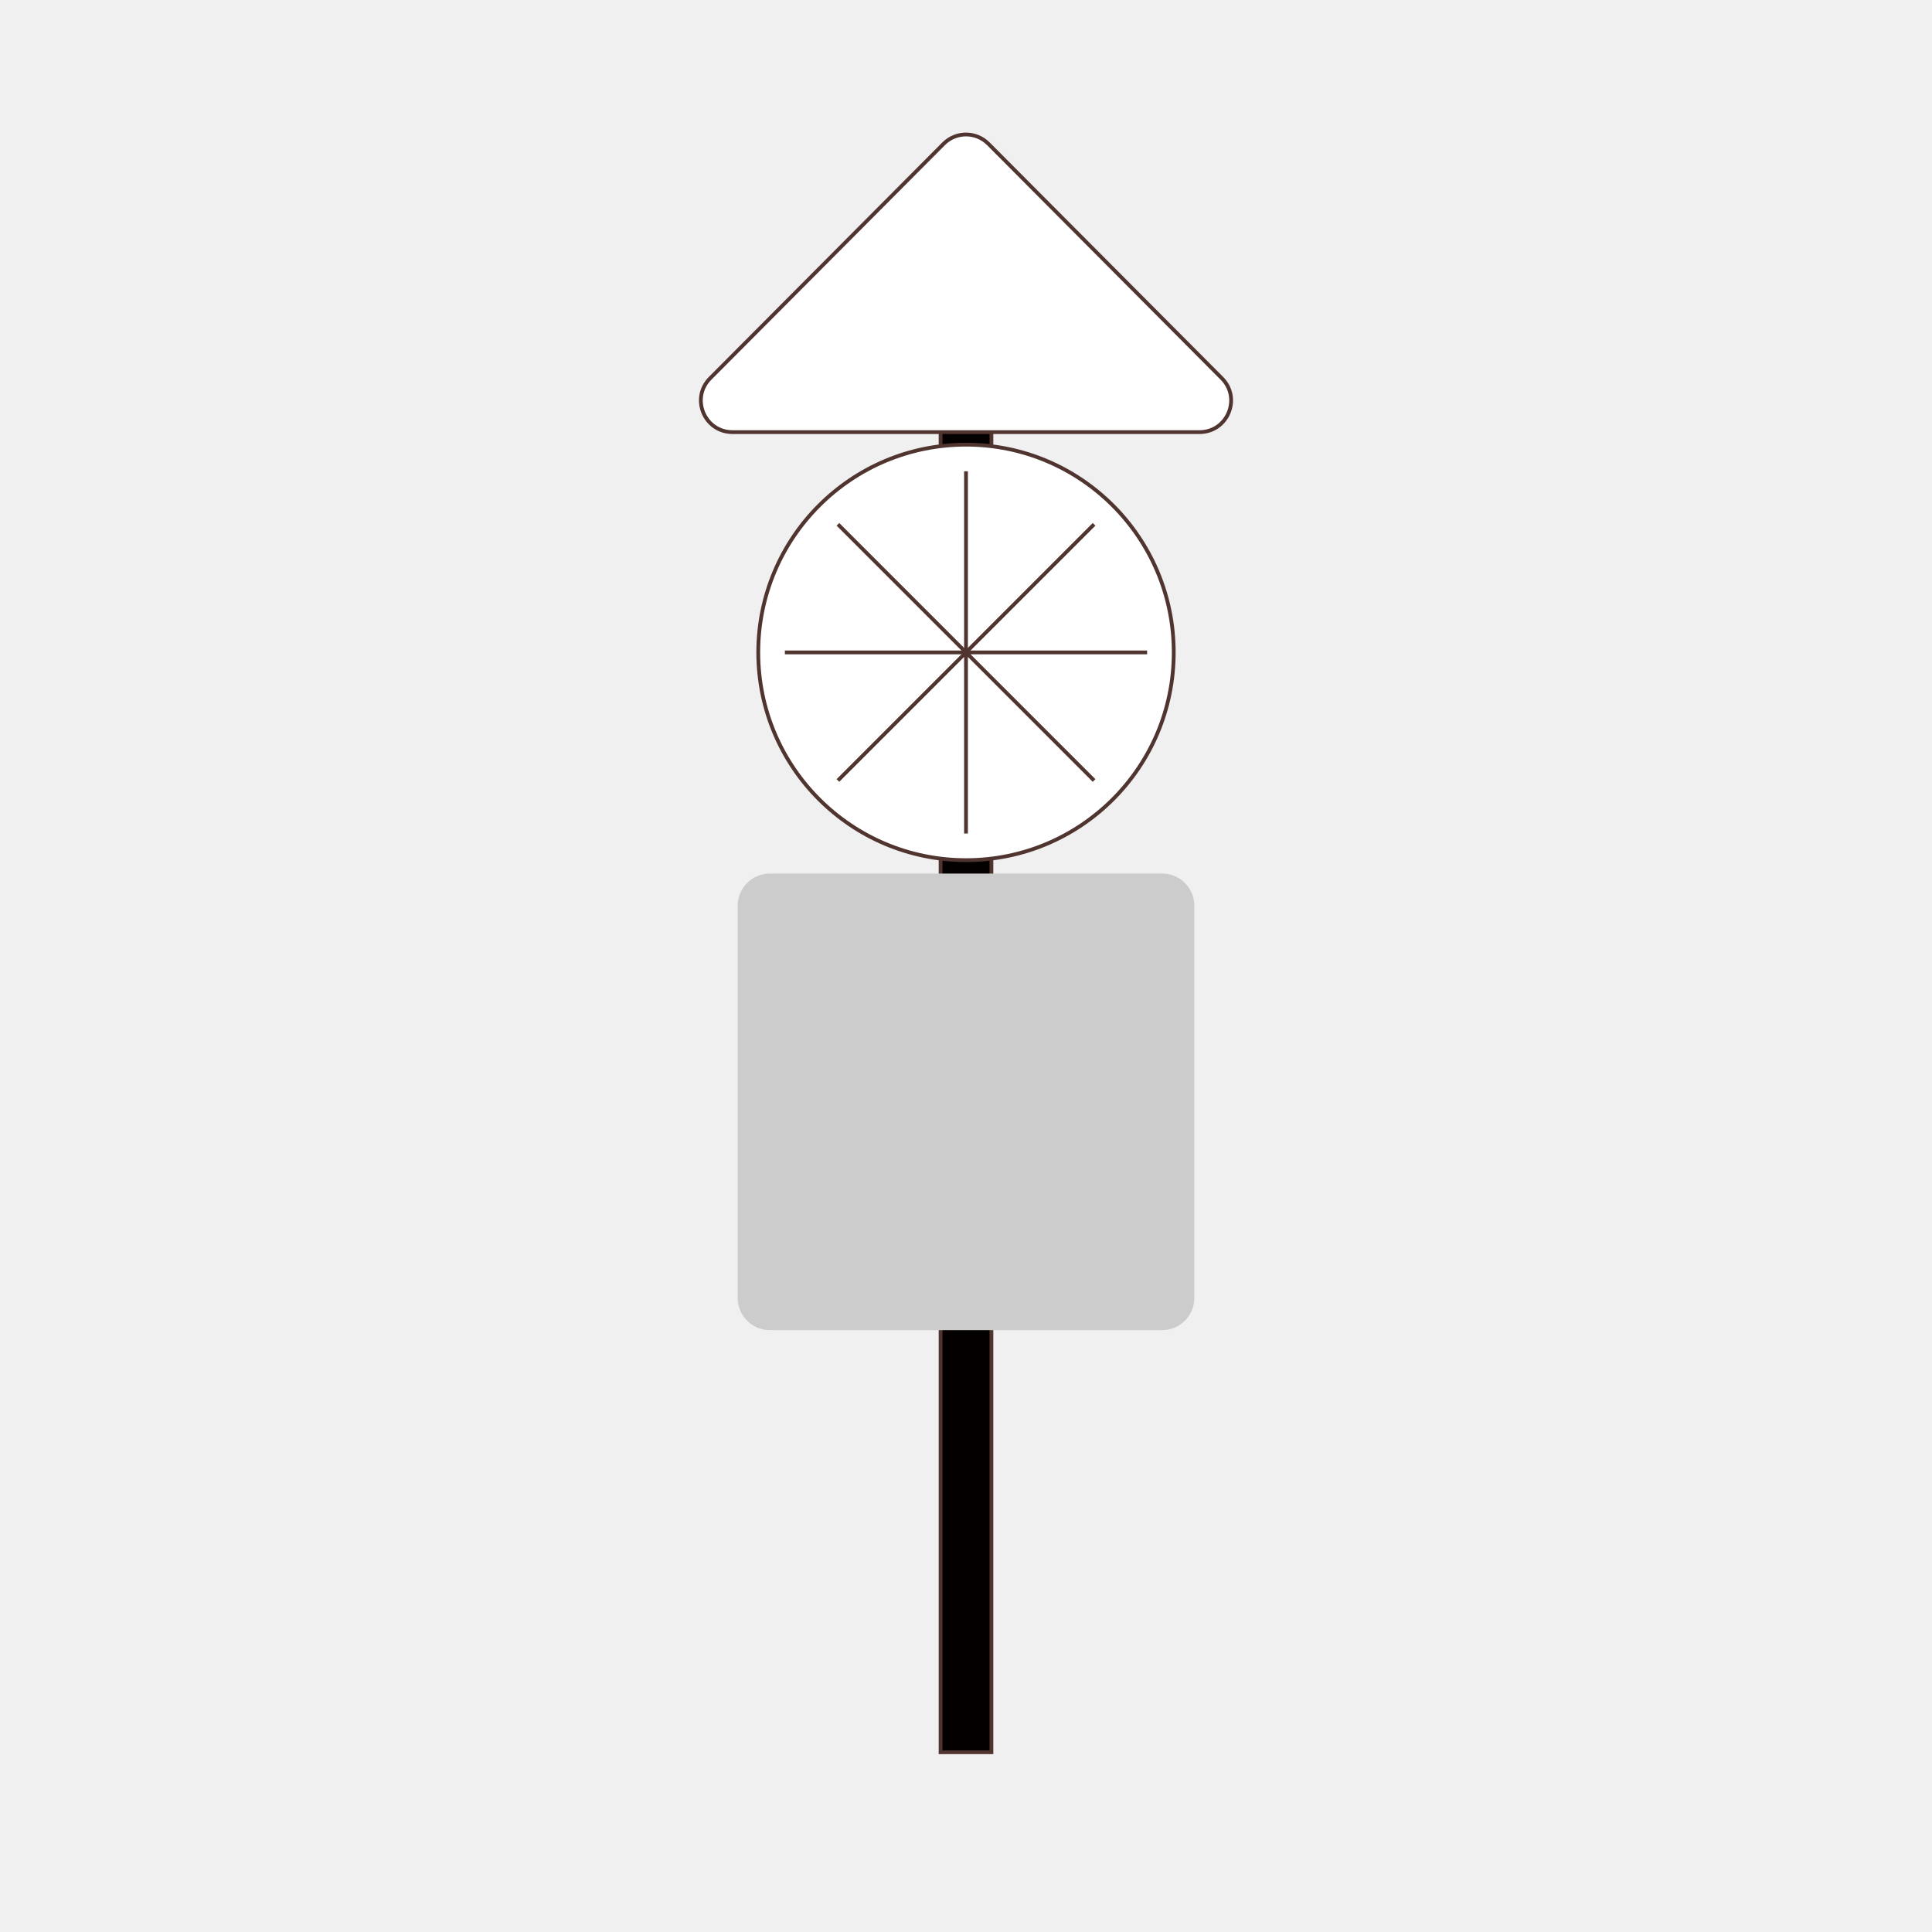
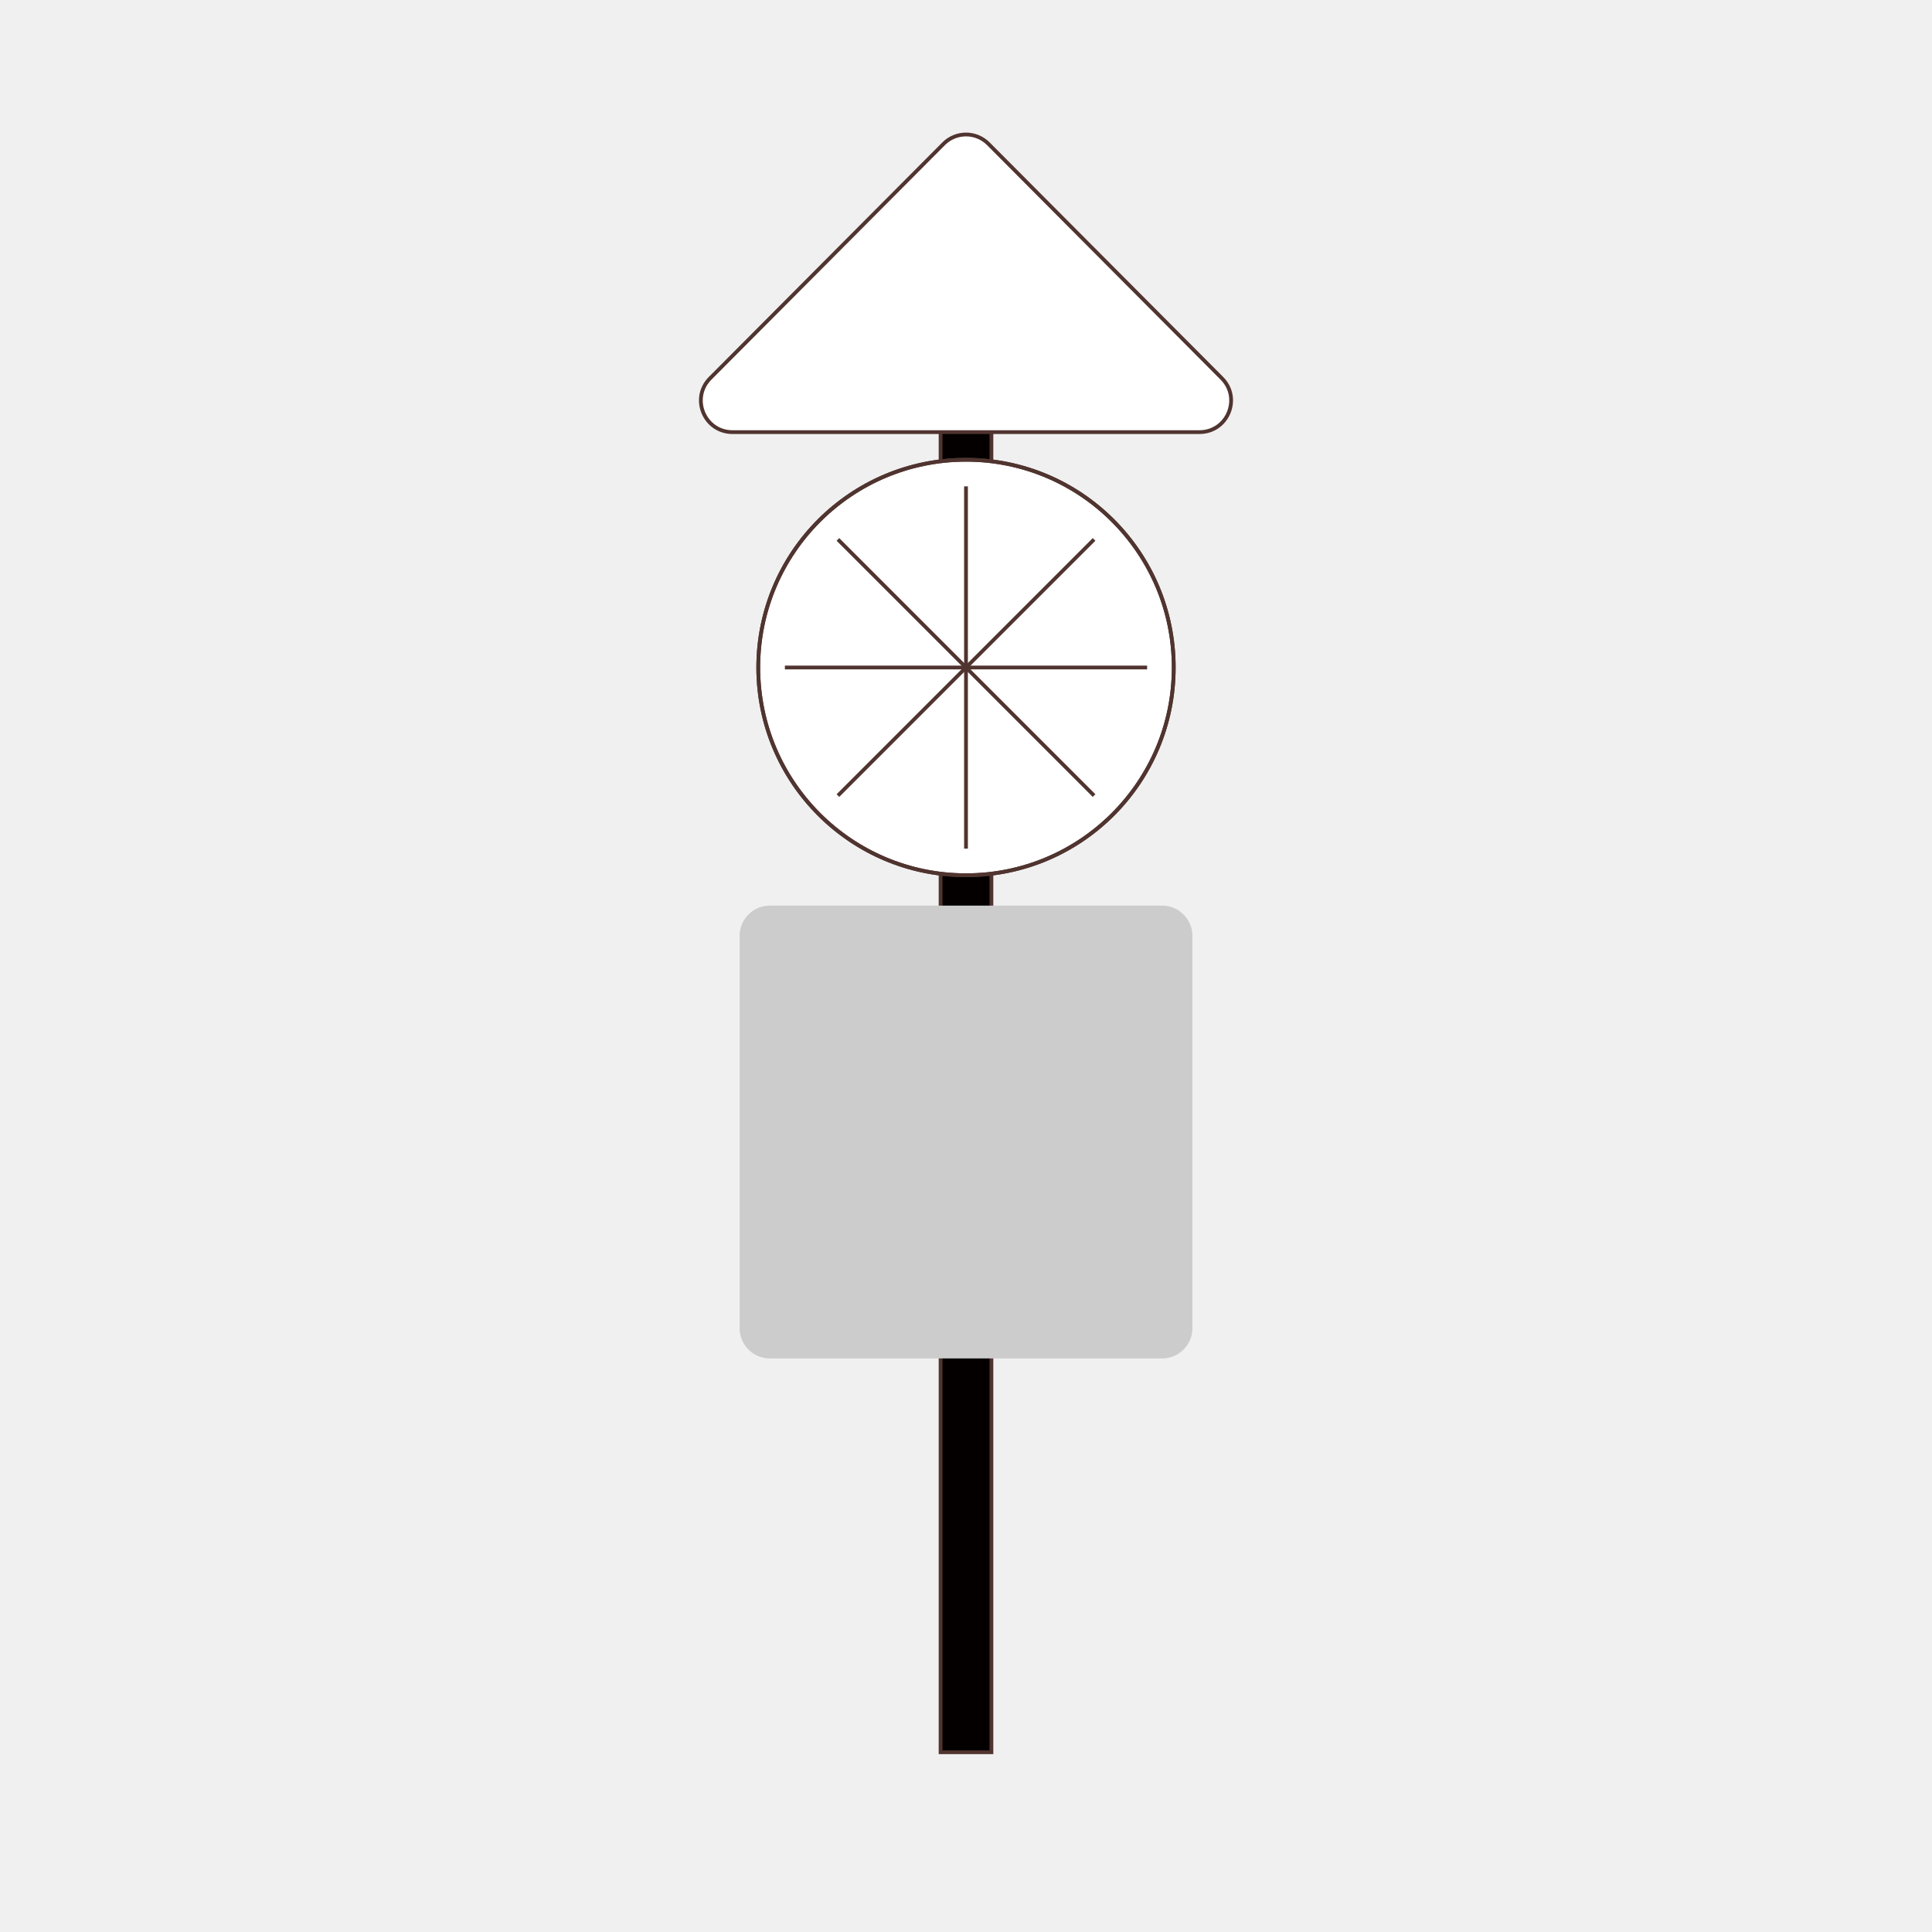
<svg xmlns="http://www.w3.org/2000/svg" version="1.1" id="レイヤー_1" x="0px" y="0px" viewBox="0 0 512 512" style="enable-background:new 0 0 512 512;" xml:space="preserve">
  <g>
    <rect id="くし" x="249.264" y="74.538" style="fill:#040000;stroke:#50342F;stroke-miterlimit:10;" width="13.473" height="389.823" />
    <path style="fill:#FFFFFF;stroke:#50342F;stroke-miterlimit:10;" d="M250.075,38.101l-61.886,62.154   c-5.249,5.272-1.515,14.26,5.925,14.26h123.771c7.44,0,11.174-8.988,5.925-14.26l-61.886-62.154   C258.657,34.819,253.343,34.819,250.075,38.101z" />
-     <circle style="fill:#FFFFFF;stroke:#50342F;stroke-miterlimit:10;" cx="256" cy="172.894" r="55.054" />
-     <path style="fill:#CCCCCC;stroke:#CCCCCC;stroke-miterlimit:10;" d="M308,352H204c-4.4,0-8-3.6-8-8V240c0-4.4,3.6-8,8-8h104   c4.4,0,8,3.6,8,8v104C316,348.4,312.4,352,308,352z" />
+     <path style="fill:#CCCCCC;" d="M308,360H204c-4.4,0-8-3.6-8-8V248c0-4.4,3.6-8,8-8h104c4.4,0,8,3.6,8,8v104   C316,356.4,312.4,360,308,360z" />
  </g>
-   <line style="fill:none;stroke:#50342F;stroke-miterlimit:10;" x1="208" y1="172.894" x2="304" y2="172.894" />
-   <line style="fill:none;stroke:#50342F;stroke-miterlimit:10;" x1="222.059" y1="206.835" x2="289.941" y2="138.953" />
-   <line style="fill:none;stroke:#50342F;stroke-miterlimit:10;" x1="256" y1="220.894" x2="256" y2="124.894" />
-   <line style="fill:none;stroke:#50342F;stroke-miterlimit:10;" x1="289.941" y1="206.835" x2="222.059" y2="138.953" />
+   <g id="大根">
+     <g>
+       <line style="fill:#FFFFFF;" x1="208" y1="176.894" x2="304" y2="176.894" />
+       <line style="fill:#FFFFFF;" x1="222.059" y1="210.835" x2="289.941" y2="142.953" />
+       <line style="fill:#FFFFFF;" x1="256" y1="224.894" x2="256" y2="128.894" />
+       <line style="fill:#FFFFFF;" x1="289.941" y1="210.835" x2="222.059" y2="142.953" />
+       <circle style="fill:#FFFFFF;" cx="256" cy="176.894" r="55.054" />
+     </g>
+     <g>
+       <line style="fill:none;stroke:#50342F;stroke-miterlimit:10;" x1="208" y1="176.894" x2="304" y2="176.894" />
+       <line style="fill:none;stroke:#50342F;stroke-miterlimit:10;" x1="222.059" y1="210.835" x2="289.941" y2="142.953" />
+       <line style="fill:none;stroke:#50342F;stroke-miterlimit:10;" x1="256" y1="224.894" x2="256" y2="128.894" />
+       <line style="fill:none;stroke:#50342F;stroke-miterlimit:10;" x1="289.941" y1="210.835" x2="222.059" y2="142.953" />
+       <circle style="fill:#FFFFFF;stroke:#50342F;stroke-miterlimit:10;" cx="256" cy="176.894" r="55.054" />
+     </g>
+     <g>
+       <line style="fill:none;stroke:#50342F;stroke-miterlimit:10;" x1="208" y1="176.894" x2="304" y2="176.894" />
+       <line style="fill:none;stroke:#50342F;stroke-miterlimit:10;" x1="222.059" y1="210.835" x2="289.941" y2="142.953" />
+       <line style="fill:none;stroke:#50342F;stroke-miterlimit:10;" x1="256" y1="224.894" x2="256" y2="128.894" />
+       <line style="fill:none;stroke:#50342F;stroke-miterlimit:10;" x1="289.941" y1="210.835" x2="222.059" y2="142.953" />
+       <circle style="fill:none;stroke:#50342F;stroke-miterlimit:10;" cx="256" cy="176.894" r="55.054" />
+     </g>
+   </g>
</svg>
